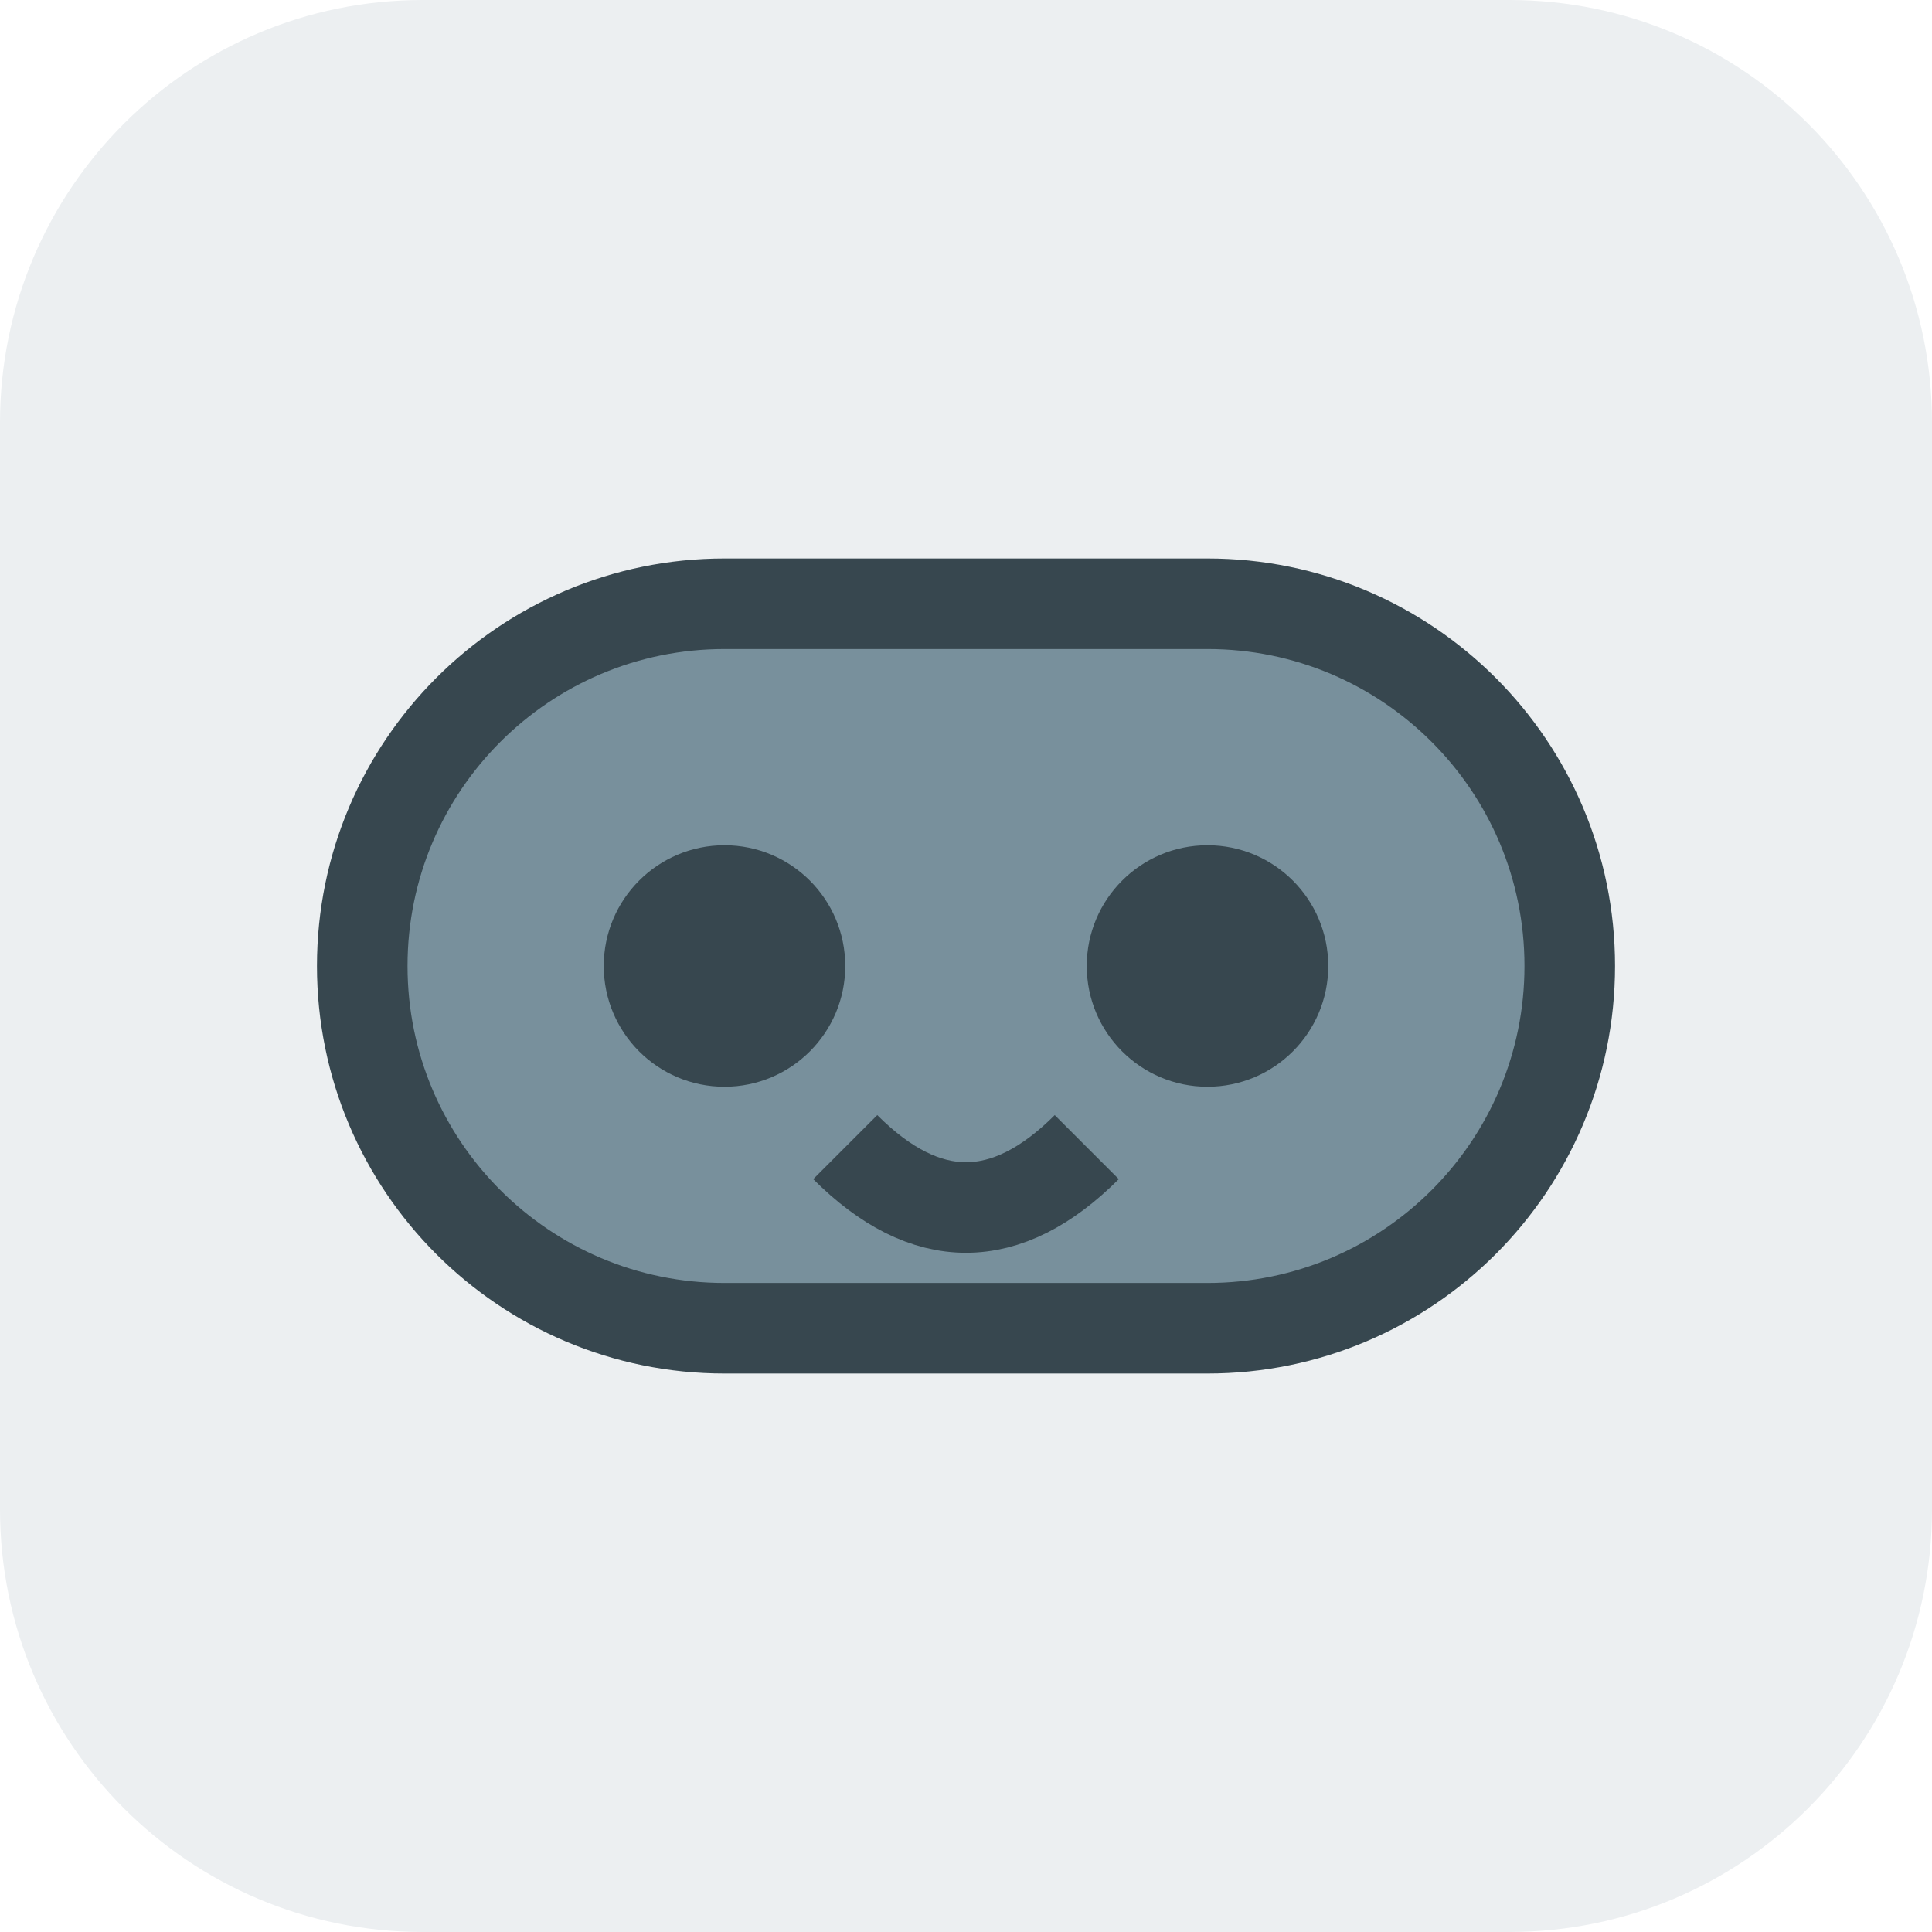
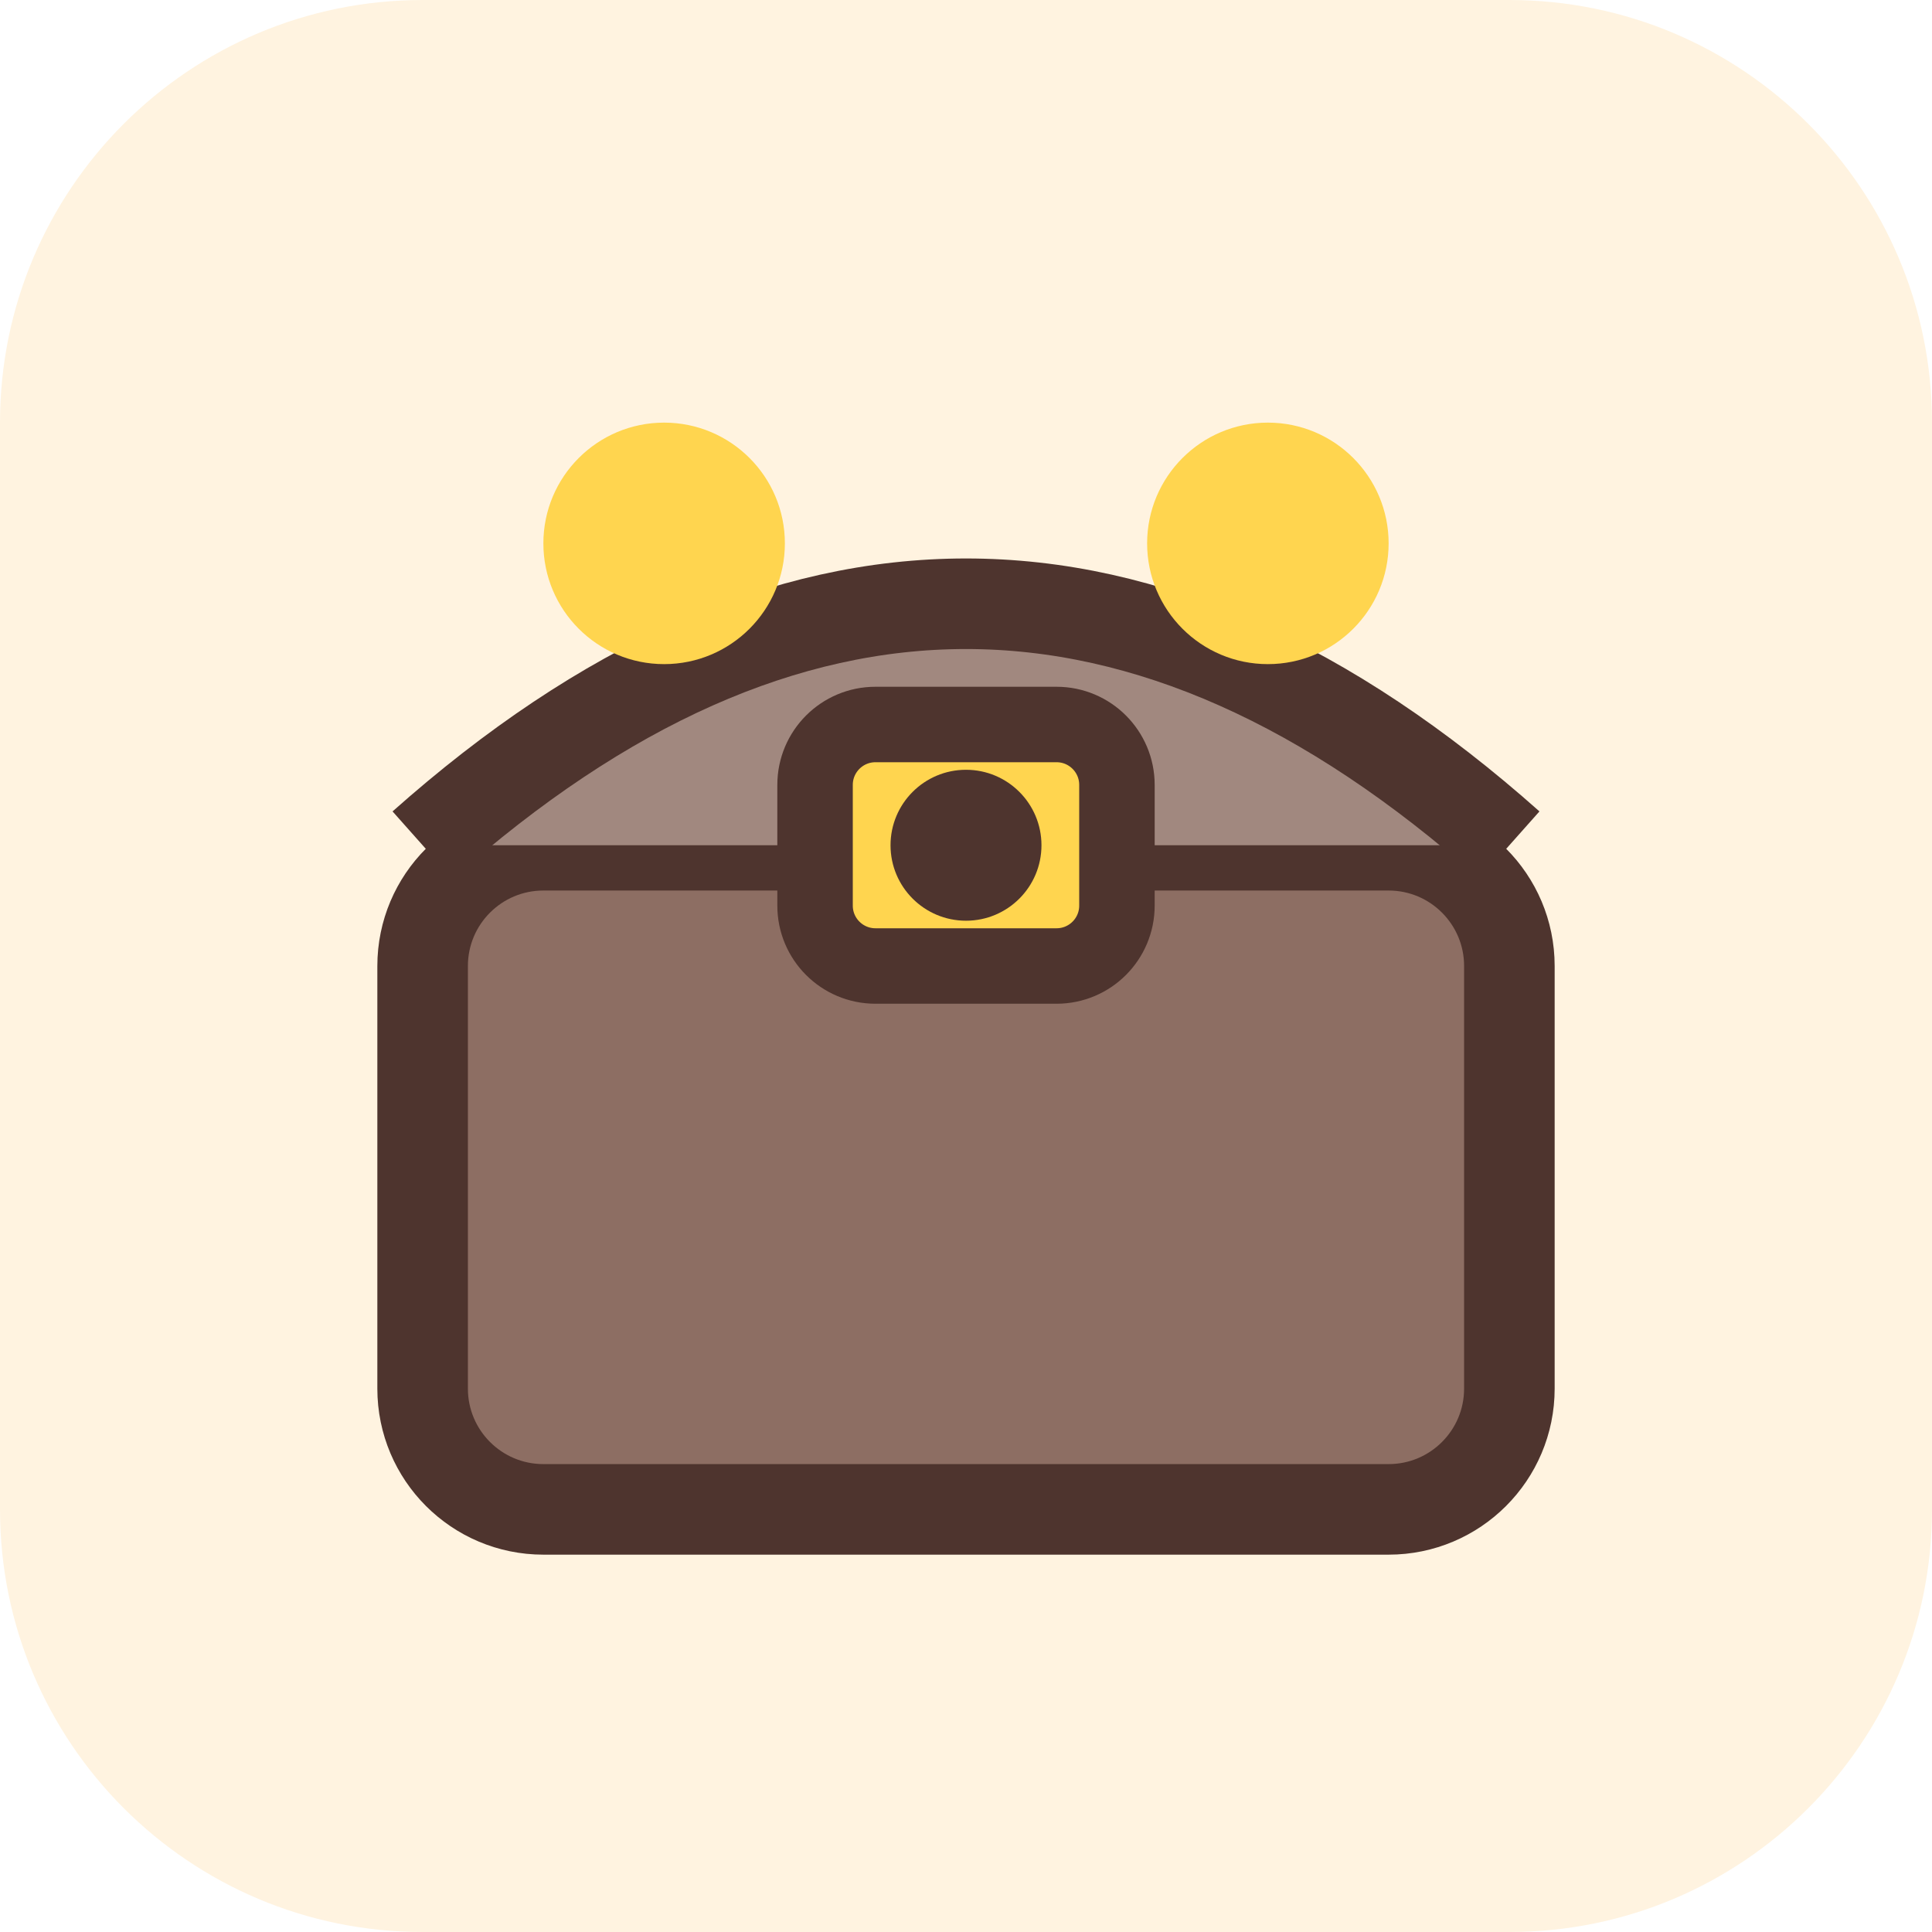
<svg xmlns="http://www.w3.org/2000/svg" viewBox="0 0 64 64">
-   <rect width="64" height="64" rx="14" fill="#eceff1" />
-   <rect x="12" y="20" width="40" height="24" rx="12" fill="#78909c" stroke="#37474f" stroke-width="3" />
-   <circle cx="24" cy="32" r="4" fill="#37474f" />
-   <circle cx="40" cy="32" r="4" fill="#37474f" />
-   <path d="M28 38 q4 4 8 0" stroke="#37474f" stroke-width="3" fill="none" />
+   <rect width="64" height="64" rx="14" fill="#fff3e0" />
+   <rect x="14" y="28" width="36" height="22" rx="4" fill="#8d6e63" stroke="#4e342e" stroke-width="3" />
+   <path d="M14 28 q18 -16 36 0" fill="#a1887f" stroke="#4e342e" stroke-width="3" />
+   <rect x="27" y="24" width="10" height="8" rx="2" fill="#ffd54f" stroke="#4e342e" stroke-width="2.5" />
+   <circle cx="32" cy="28" r="2.5" fill="#4e342e" />
+   <circle cx="22" cy="18" r="4" fill="#ffd54f" />
+   <circle cx="42" cy="18" r="4" fill="#ffd54f" />
</svg>
